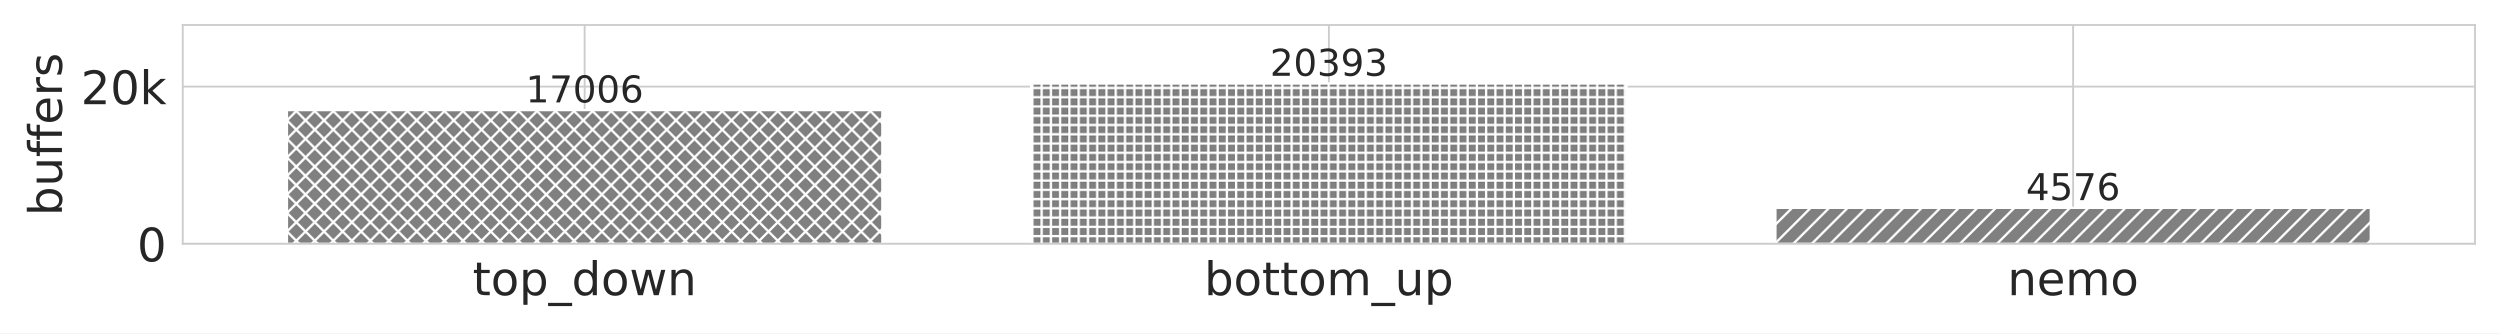
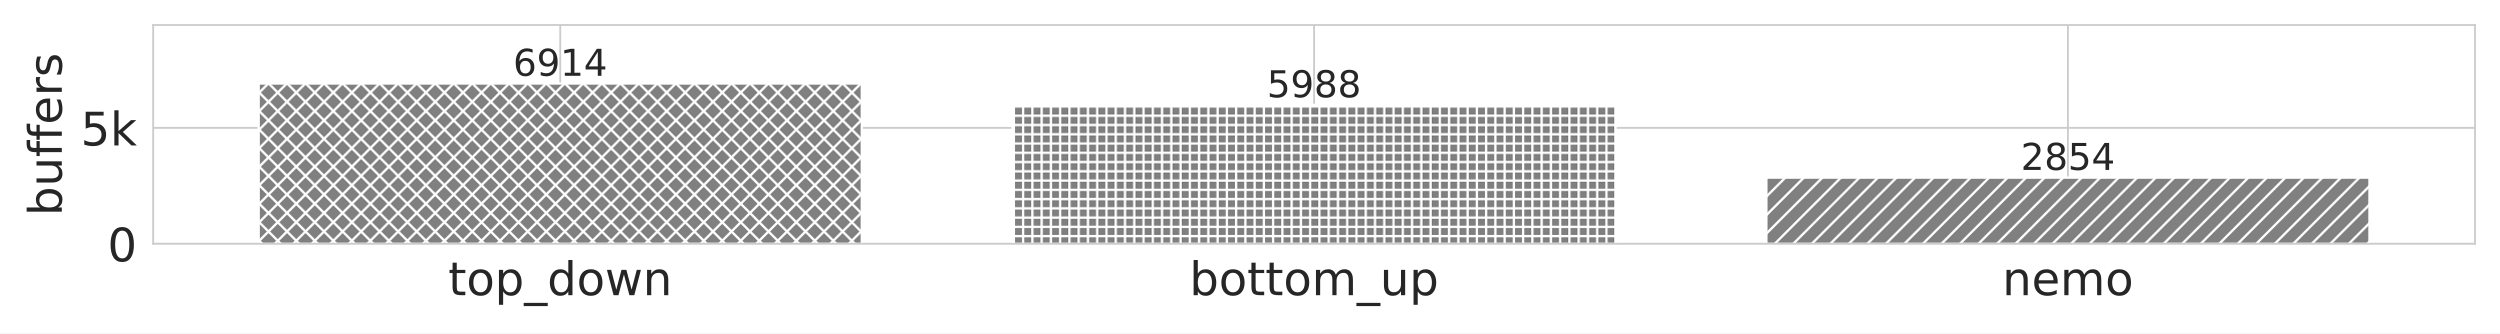
<svg xmlns="http://www.w3.org/2000/svg" xmlns:xlink="http://www.w3.org/1999/xlink" width="1080pt" height="144pt" viewBox="0 0 1080 144" version="1.1">
  <defs>
    <style type="text/css">*{stroke-linejoin: round; stroke-linecap: butt}</style>
  </defs>
  <g id="figure_1">
    <g id="patch_1">
      <path d="M 0 144  L 1080 144  L 1080 0  L 0 0  z " style="fill: #ffffff" />
    </g>
    <g id="axes_1">
      <g id="patch_2">
-         <path d="M 78.95 105.32  L 1069.2 105.32  L 1069.2 10.8  L 78.95 10.8  z " style="fill: #ffffff" />
+         <path d="M 66.17 105.32  L 1069.2 105.32  L 1069.2 10.8  L 66.17 10.8  z " style="fill: #ffffff" />
      </g>
      <g id="matplotlib.axis_1">
        <g id="xtick_1">
          <g id="line2d_1">
-             <path d="M 252.565 105.32  L 252.565 10.8  " clip-path="url(#p9ea3d83839)" style="fill: none; stroke: #cccccc; stroke-width: 0.8; stroke-linecap: round" />
+             <path d="M 242.026 105.32  L 242.026 10.8  " clip-path="url(#pe66ab3995e)" style="fill: none; stroke: #cccccc; stroke-width: 0.8; stroke-linecap: round" />
          </g>
          <g id="text_1">
-             <g style="fill: #262626" transform="translate(204.1949 127.5169) scale(0.2 -0.2)">
+             <g style="fill: #262626" transform="translate(193.6556 127.5169) scale(0.2 -0.2)">
              <defs>
                <path id="DejaVuSans-74" d="M 1172 4494  L 1172 3500  L 2356 3500  L 2356 3053  L 1172 3053  L 1172 1153  Q 1172 725 1289 603  Q 1406 481 1766 481  L 2356 481  L 2356 0  L 1766 0  Q 1100 0 847 248  Q 594 497 594 1153  L 594 3053  L 172 3053  L 172 3500  L 594 3500  L 594 4494  L 1172 4494  z " transform="scale(0.015625)" />
                <path id="DejaVuSans-6f" d="M 1959 3097  Q 1497 3097 1228 2736  Q 959 2375 959 1747  Q 959 1119 1226 758  Q 1494 397 1959 397  Q 2419 397 2687 759  Q 2956 1122 2956 1747  Q 2956 2369 2687 2733  Q 2419 3097 1959 3097  z M 1959 3584  Q 2709 3584 3137 3096  Q 3566 2609 3566 1747  Q 3566 888 3137 398  Q 2709 -91 1959 -91  Q 1206 -91 779 398  Q 353 888 353 1747  Q 353 2609 779 3096  Q 1206 3584 1959 3584  z " transform="scale(0.015625)" />
                <path id="DejaVuSans-70" d="M 1159 525  L 1159 -1331  L 581 -1331  L 581 3500  L 1159 3500  L 1159 2969  Q 1341 3281 1617 3432  Q 1894 3584 2278 3584  Q 2916 3584 3314 3078  Q 3713 2572 3713 1747  Q 3713 922 3314 415  Q 2916 -91 2278 -91  Q 1894 -91 1617 61  Q 1341 213 1159 525  z M 3116 1747  Q 3116 2381 2855 2742  Q 2594 3103 2138 3103  Q 1681 3103 1420 2742  Q 1159 2381 1159 1747  Q 1159 1113 1420 752  Q 1681 391 2138 391  Q 2594 391 2855 752  Q 3116 1113 3116 1747  z " transform="scale(0.015625)" />
                <path id="DejaVuSans-5f" d="M 3263 -1063  L 3263 -1509  L -63 -1509  L -63 -1063  L 3263 -1063  z " transform="scale(0.015625)" />
                <path id="DejaVuSans-64" d="M 2906 2969  L 2906 4863  L 3481 4863  L 3481 0  L 2906 0  L 2906 525  Q 2725 213 2448 61  Q 2172 -91 1784 -91  Q 1150 -91 751 415  Q 353 922 353 1747  Q 353 2572 751 3078  Q 1150 3584 1784 3584  Q 2172 3584 2448 3432  Q 2725 3281 2906 2969  z M 947 1747  Q 947 1113 1208 752  Q 1469 391 1925 391  Q 2381 391 2643 752  Q 2906 1113 2906 1747  Q 2906 2381 2643 2742  Q 2381 3103 1925 3103  Q 1469 3103 1208 2742  Q 947 2381 947 1747  z " transform="scale(0.015625)" />
                <path id="DejaVuSans-77" d="M 269 3500  L 844 3500  L 1563 769  L 2278 3500  L 2956 3500  L 3675 769  L 4391 3500  L 4966 3500  L 4050 0  L 3372 0  L 2619 2869  L 1863 0  L 1184 0  L 269 3500  z " transform="scale(0.015625)" />
                <path id="DejaVuSans-6e" d="M 3513 2113  L 3513 0  L 2938 0  L 2938 2094  Q 2938 2591 2744 2837  Q 2550 3084 2163 3084  Q 1697 3084 1428 2787  Q 1159 2491 1159 1978  L 1159 0  L 581 0  L 581 3500  L 1159 3500  L 1159 2956  Q 1366 3272 1645 3428  Q 1925 3584 2291 3584  Q 2894 3584 3203 3211  Q 3513 2838 3513 2113  z " transform="scale(0.015625)" />
              </defs>
              <use xlink:href="#DejaVuSans-74" />
              <use xlink:href="#DejaVuSans-6f" x="39.209" />
              <use xlink:href="#DejaVuSans-70" x="100.391" />
              <use xlink:href="#DejaVuSans-5f" x="163.867" />
              <use xlink:href="#DejaVuSans-64" x="213.867" />
              <use xlink:href="#DejaVuSans-6f" x="277.344" />
              <use xlink:href="#DejaVuSans-77" x="338.525" />
              <use xlink:href="#DejaVuSans-6e" x="420.312" />
            </g>
          </g>
        </g>
        <g id="xtick_2">
          <g id="line2d_2">
-             <path d="M 574.075 105.32  L 574.075 10.8  " clip-path="url(#p9ea3d83839)" style="fill: none; stroke: #cccccc; stroke-width: 0.8; stroke-linecap: round" />
+             <path d="M 567.685 105.32  L 567.685 10.8  " clip-path="url(#pe66ab3995e)" style="fill: none; stroke: #cccccc; stroke-width: 0.8; stroke-linecap: round" />
          </g>
          <g id="text_2">
-             <g style="fill: #262626" transform="translate(520.2219 127.5169) scale(0.2 -0.2)">
+             <g style="fill: #262626" transform="translate(513.8319 127.5169) scale(0.2 -0.2)">
              <defs>
                <path id="DejaVuSans-62" d="M 3116 1747  Q 3116 2381 2855 2742  Q 2594 3103 2138 3103  Q 1681 3103 1420 2742  Q 1159 2381 1159 1747  Q 1159 1113 1420 752  Q 1681 391 2138 391  Q 2594 391 2855 752  Q 3116 1113 3116 1747  z M 1159 2969  Q 1341 3281 1617 3432  Q 1894 3584 2278 3584  Q 2916 3584 3314 3078  Q 3713 2572 3713 1747  Q 3713 922 3314 415  Q 2916 -91 2278 -91  Q 1894 -91 1617 61  Q 1341 213 1159 525  L 1159 0  L 581 0  L 581 4863  L 1159 4863  L 1159 2969  z " transform="scale(0.015625)" />
                <path id="DejaVuSans-6d" d="M 3328 2828  Q 3544 3216 3844 3400  Q 4144 3584 4550 3584  Q 5097 3584 5394 3201  Q 5691 2819 5691 2113  L 5691 0  L 5113 0  L 5113 2094  Q 5113 2597 4934 2840  Q 4756 3084 4391 3084  Q 3944 3084 3684 2787  Q 3425 2491 3425 1978  L 3425 0  L 2847 0  L 2847 2094  Q 2847 2600 2669 2842  Q 2491 3084 2119 3084  Q 1678 3084 1418 2786  Q 1159 2488 1159 1978  L 1159 0  L 581 0  L 581 3500  L 1159 3500  L 1159 2956  Q 1356 3278 1631 3431  Q 1906 3584 2284 3584  Q 2666 3584 2933 3390  Q 3200 3197 3328 2828  z " transform="scale(0.015625)" />
                <path id="DejaVuSans-75" d="M 544 1381  L 544 3500  L 1119 3500  L 1119 1403  Q 1119 906 1312 657  Q 1506 409 1894 409  Q 2359 409 2629 706  Q 2900 1003 2900 1516  L 2900 3500  L 3475 3500  L 3475 0  L 2900 0  L 2900 538  Q 2691 219 2414 64  Q 2138 -91 1772 -91  Q 1169 -91 856 284  Q 544 659 544 1381  z M 1991 3584  L 1991 3584  z " transform="scale(0.015625)" />
              </defs>
              <use xlink:href="#DejaVuSans-62" />
              <use xlink:href="#DejaVuSans-6f" x="63.477" />
              <use xlink:href="#DejaVuSans-74" x="124.658" />
              <use xlink:href="#DejaVuSans-74" x="163.867" />
              <use xlink:href="#DejaVuSans-6f" x="203.076" />
              <use xlink:href="#DejaVuSans-6d" x="264.258" />
              <use xlink:href="#DejaVuSans-5f" x="361.67" />
              <use xlink:href="#DejaVuSans-75" x="411.67" />
              <use xlink:href="#DejaVuSans-70" x="475.049" />
            </g>
          </g>
        </g>
        <g id="xtick_3">
          <g id="line2d_3">
-             <path d="M 895.585 105.32  L 895.585 10.8  " clip-path="url(#p9ea3d83839)" style="fill: none; stroke: #cccccc; stroke-width: 0.8; stroke-linecap: round" />
+             <path d="M 893.344 105.32  L 893.344 10.8  " clip-path="url(#pe66ab3995e)" style="fill: none; stroke: #cccccc; stroke-width: 0.8; stroke-linecap: round" />
          </g>
          <g id="text_3">
-             <g style="fill: #262626" transform="translate(867.2347 127.5169) scale(0.2 -0.2)">
+             <g style="fill: #262626" transform="translate(864.9941 127.5169) scale(0.2 -0.2)">
              <defs>
                <path id="DejaVuSans-65" d="M 3597 1894  L 3597 1613  L 953 1613  Q 991 1019 1311 708  Q 1631 397 2203 397  Q 2534 397 2845 478  Q 3156 559 3463 722  L 3463 178  Q 3153 47 2828 -22  Q 2503 -91 2169 -91  Q 1331 -91 842 396  Q 353 884 353 1716  Q 353 2575 817 3079  Q 1281 3584 2069 3584  Q 2775 3584 3186 3129  Q 3597 2675 3597 1894  z M 3022 2063  Q 3016 2534 2758 2815  Q 2500 3097 2075 3097  Q 1594 3097 1305 2825  Q 1016 2553 972 2059  L 3022 2063  z " transform="scale(0.015625)" />
              </defs>
              <use xlink:href="#DejaVuSans-6e" />
              <use xlink:href="#DejaVuSans-65" x="63.379" />
              <use xlink:href="#DejaVuSans-6d" x="124.902" />
              <use xlink:href="#DejaVuSans-6f" x="222.314" />
            </g>
          </g>
        </g>
      </g>
      <g id="matplotlib.axis_2">
        <g id="ytick_1">
          <g id="line2d_4">
-             <path d="M 78.95 105.32  L 1069.2 105.32  " clip-path="url(#p9ea3d83839)" style="fill: none; stroke: #cccccc; stroke-width: 0.8; stroke-linecap: round" />
+             <path d="M 66.17 105.32  L 1069.2 105.32  " clip-path="url(#pe66ab3995e)" style="fill: none; stroke: #cccccc; stroke-width: 0.8; stroke-linecap: round" />
          </g>
          <g id="text_4">
-             <g style="fill: #262626" transform="translate(59.225 112.9184) scale(0.2 -0.2)">
+             <g style="fill: #262626" transform="translate(46.445 112.9184) scale(0.2 -0.2)">
              <defs>
                <path id="DejaVuSans-30" d="M 2034 4250  Q 1547 4250 1301 3770  Q 1056 3291 1056 2328  Q 1056 1369 1301 889  Q 1547 409 2034 409  Q 2525 409 2770 889  Q 3016 1369 3016 2328  Q 3016 3291 2770 3770  Q 2525 4250 2034 4250  z M 2034 4750  Q 2819 4750 3233 4129  Q 3647 3509 3647 2328  Q 3647 1150 3233 529  Q 2819 -91 2034 -91  Q 1250 -91 836 529  Q 422 1150 422 2328  Q 422 3509 836 4129  Q 1250 4750 2034 4750  z " transform="scale(0.015625)" />
              </defs>
              <use xlink:href="#DejaVuSans-30" />
            </g>
          </g>
        </g>
        <g id="ytick_2">
          <g id="line2d_5">
-             <path d="M 78.95 37.409  L 1069.2 37.409  " clip-path="url(#p9ea3d83839)" style="fill: none; stroke: #cccccc; stroke-width: 0.8; stroke-linecap: round" />
+             <path d="M 66.17 55.244  L 1069.2 55.244  " clip-path="url(#pe66ab3995e)" style="fill: none; stroke: #cccccc; stroke-width: 0.8; stroke-linecap: round" />
          </g>
          <g id="text_5">
-             <g style="fill: #262626" transform="translate(34.91875 45.00747) scale(0.2 -0.2)">
-               <defs>
-                 <path id="DejaVuSans-32" d="M 1228 531  L 3431 531  L 3431 0  L 469 0  L 469 531  Q 828 903 1448 1529  Q 2069 2156 2228 2338  Q 2531 2678 2651 2914  Q 2772 3150 2772 3378  Q 2772 3750 2511 3984  Q 2250 4219 1831 4219  Q 1534 4219 1204 4116  Q 875 4013 500 3803  L 500 4441  Q 881 4594 1212 4672  Q 1544 4750 1819 4750  Q 2544 4750 2975 4387  Q 3406 4025 3406 3419  Q 3406 3131 3298 2873  Q 3191 2616 2906 2266  Q 2828 2175 2409 1742  Q 1991 1309 1228 531  z " transform="scale(0.015625)" />
+             <g style="fill: #262626" transform="translate(34.86375 62.8422) scale(0.2 -0.2)">
+               <defs>
+                 <path id="DejaVuSans-35" d="M 691 4666  L 3169 4666  L 3169 4134  L 1269 4134  L 1269 2991  Q 1406 3038 1543 3061  Q 1681 3084 1819 3084  Q 2600 3084 3056 2656  Q 3513 2228 3513 1497  Q 3513 744 3044 326  Q 2575 -91 1722 -91  Q 1428 -91 1123 -41  Q 819 9 494 109  L 494 744  Q 775 591 1075 516  Q 1375 441 1709 441  Q 2250 441 2565 725  Q 2881 1009 2881 1497  Q 2881 1984 2565 2268  Q 2250 2553 1709 2553  Q 1456 2553 1204 2497  Q 953 2441 691 2322  L 691 4666  z " transform="scale(0.015625)" />
                <path id="DejaVuSans-6b" d="M 581 4863  L 1159 4863  L 1159 1991  L 2875 3500  L 3609 3500  L 1753 1863  L 3688 0  L 2938 0  L 1159 1709  L 1159 0  L 581 0  L 581 4863  z " transform="scale(0.015625)" />
              </defs>
-               <use xlink:href="#DejaVuSans-32" />
-               <use xlink:href="#DejaVuSans-30" x="63.623" />
-               <use xlink:href="#DejaVuSans-6b" x="127.246" />
+               <use xlink:href="#DejaVuSans-35" />
+               <use xlink:href="#DejaVuSans-6b" x="63.623" />
            </g>
          </g>
        </g>
        <g id="text_6">
-           <g style="fill: #262626" transform="translate(26.75937 93.26) rotate(-90) scale(0.2 -0.2)">
+           <g style="fill: #262626" transform="translate(26.70437 93.26) rotate(-90) scale(0.2 -0.2)">
            <defs>
              <path id="DejaVuSans-66" d="M 2375 4863  L 2375 4384  L 1825 4384  Q 1516 4384 1395 4259  Q 1275 4134 1275 3809  L 1275 3500  L 2222 3500  L 2222 3053  L 1275 3053  L 1275 0  L 697 0  L 697 3053  L 147 3053  L 147 3500  L 697 3500  L 697 3744  Q 697 4328 969 4595  Q 1241 4863 1831 4863  L 2375 4863  z " transform="scale(0.015625)" />
              <path id="DejaVuSans-72" d="M 2631 2963  Q 2534 3019 2420 3045  Q 2306 3072 2169 3072  Q 1681 3072 1420 2755  Q 1159 2438 1159 1844  L 1159 0  L 581 0  L 581 3500  L 1159 3500  L 1159 2956  Q 1341 3275 1631 3429  Q 1922 3584 2338 3584  Q 2397 3584 2469 3576  Q 2541 3569 2628 3553  L 2631 2963  z " transform="scale(0.015625)" />
              <path id="DejaVuSans-73" d="M 2834 3397  L 2834 2853  Q 2591 2978 2328 3040  Q 2066 3103 1784 3103  Q 1356 3103 1142 2972  Q 928 2841 928 2578  Q 928 2378 1081 2264  Q 1234 2150 1697 2047  L 1894 2003  Q 2506 1872 2764 1633  Q 3022 1394 3022 966  Q 3022 478 2636 193  Q 2250 -91 1575 -91  Q 1294 -91 989 -36  Q 684 19 347 128  L 347 722  Q 666 556 975 473  Q 1284 391 1588 391  Q 1994 391 2212 530  Q 2431 669 2431 922  Q 2431 1156 2273 1281  Q 2116 1406 1581 1522  L 1381 1569  Q 847 1681 609 1914  Q 372 2147 372 2553  Q 372 3047 722 3315  Q 1072 3584 1716 3584  Q 2034 3584 2315 3537  Q 2597 3491 2834 3397  z " transform="scale(0.015625)" />
            </defs>
            <use xlink:href="#DejaVuSans-62" />
            <use xlink:href="#DejaVuSans-75" x="63.477" />
            <use xlink:href="#DejaVuSans-66" x="126.855" />
            <use xlink:href="#DejaVuSans-66" x="162.061" />
            <use xlink:href="#DejaVuSans-65" x="197.266" />
            <use xlink:href="#DejaVuSans-72" x="258.789" />
            <use xlink:href="#DejaVuSans-73" x="299.902" />
          </g>
        </g>
      </g>
      <g id="patch_3">
-         <path d="M 123.961 105.32  L 381.169 105.32  L 381.169 47.575  L 123.961 47.575  z " clip-path="url(#p9ea3d83839)" style="fill: url(#h9a357136a7); stroke: #ffffff; stroke-linejoin: miter" />
+         <path d="M 111.762 105.32  L 372.29 105.32  L 372.29 36.075  L 111.762 36.075  z " clip-path="url(#pe66ab3995e)" style="fill: url(#h5b39e851a1); stroke: #ffffff; stroke-linejoin: miter" />
      </g>
      <g id="patch_4">
-         <path d="M 445.471 105.32  L 702.679 105.32  L 702.679 36.075  L 445.471 36.075  z " clip-path="url(#p9ea3d83839)" style="fill: url(#h953290f318); stroke: #ffffff; stroke-linejoin: miter" />
+         <path d="M 437.421 105.32  L 697.949 105.32  L 697.949 45.349  L 437.421 45.349  z " clip-path="url(#pe66ab3995e)" style="fill: url(#h6be96d6984); stroke: #ffffff; stroke-linejoin: miter" />
      </g>
      <g id="patch_5">
-         <path d="M 766.981 105.32  L 1024.189 105.32  L 1024.189 89.782  L 766.981 89.782  z " clip-path="url(#p9ea3d83839)" style="fill: url(#hd1d4523c09); stroke: #ffffff; stroke-linejoin: miter" />
+         <path d="M 763.08 105.32  L 1023.608 105.32  L 1023.608 76.736  L 763.08 76.736  z " clip-path="url(#pe66ab3995e)" style="fill: url(#hc50bd8c8eb); stroke: #ffffff; stroke-linejoin: miter" />
      </g>
      <g id="patch_6">
-         <path d="M 78.95 105.32  L 78.95 10.8  " style="fill: none; stroke: #cccccc; stroke-width: 0.8; stroke-linejoin: miter; stroke-linecap: square" />
+         <path d="M 66.17 105.32  L 66.17 10.8  " style="fill: none; stroke: #cccccc; stroke-width: 0.8; stroke-linejoin: miter; stroke-linecap: square" />
      </g>
      <g id="patch_7">
        <path d="M 1069.2 105.32  L 1069.2 10.8  " style="fill: none; stroke: #cccccc; stroke-width: 0.8; stroke-linejoin: miter; stroke-linecap: square" />
      </g>
      <g id="patch_8">
-         <path d="M 78.95 105.32  L 1069.2 105.32  " style="fill: none; stroke: #cccccc; stroke-width: 0.8; stroke-linejoin: miter; stroke-linecap: square" />
+         <path d="M 66.17 105.32  L 1069.2 105.32  " style="fill: none; stroke: #cccccc; stroke-width: 0.8; stroke-linejoin: miter; stroke-linecap: square" />
      </g>
      <g id="patch_9">
-         <path d="M 78.95 10.8  L 1069.2 10.8  " style="fill: none; stroke: #cccccc; stroke-width: 0.8; stroke-linejoin: miter; stroke-linecap: square" />
+         <path d="M 66.17 10.8  L 1069.2 10.8  " style="fill: none; stroke: #cccccc; stroke-width: 0.8; stroke-linejoin: miter; stroke-linecap: square" />
      </g>
      <g id="text_7">
-         <g style="fill: #262626" transform="translate(227.1153 44.2478) scale(0.16 -0.16)">
+         <g style="fill: #262626" transform="translate(221.6659 32.74708) scale(0.16 -0.16)">
          <defs>
+             <path id="DejaVuSans-36" d="M 2113 2584  Q 1688 2584 1439 2293  Q 1191 2003 1191 1497  Q 1191 994 1439 701  Q 1688 409 2113 409  Q 2538 409 2786 701  Q 3034 994 3034 1497  Q 3034 2003 2786 2293  Q 2538 2584 2113 2584  z M 3366 4563  L 3366 3988  Q 3128 4100 2886 4159  Q 2644 4219 2406 4219  Q 1781 4219 1451 3797  Q 1122 3375 1075 2522  Q 1259 2794 1537 2939  Q 1816 3084 2150 3084  Q 2853 3084 3261 2657  Q 3669 2231 3669 1497  Q 3669 778 3244 343  Q 2819 -91 2113 -91  Q 1303 -91 875 529  Q 447 1150 447 2328  Q 447 3434 972 4092  Q 1497 4750 2381 4750  Q 2619 4750 2861 4703  Q 3103 4656 3366 4563  z " transform="scale(0.015625)" />
+             <path id="DejaVuSans-39" d="M 703 97  L 703 672  Q 941 559 1184 500  Q 1428 441 1663 441  Q 2288 441 2617 861  Q 2947 1281 2994 2138  Q 2813 1869 2534 1725  Q 2256 1581 1919 1581  Q 1219 1581 811 2004  Q 403 2428 403 3163  Q 403 3881 828 4315  Q 1253 4750 1959 4750  Q 2769 4750 3195 4129  Q 3622 3509 3622 2328  Q 3622 1225 3098 567  Q 2575 -91 1691 -91  Q 1453 -91 1209 -44  Q 966 3 703 97  z M 1959 2075  Q 2384 2075 2632 2365  Q 2881 2656 2881 3163  Q 2881 3666 2632 3958  Q 2384 4250 1959 4250  Q 1534 4250 1286 3958  Q 1038 3666 1038 3163  Q 1038 2656 1286 2365  Q 1534 2075 1959 2075  z " transform="scale(0.015625)" />
            <path id="DejaVuSans-31" d="M 794 531  L 1825 531  L 1825 4091  L 703 3866  L 703 4441  L 1819 4666  L 2450 4666  L 2450 531  L 3481 531  L 3481 0  L 794 0  L 794 531  z " transform="scale(0.015625)" />
-             <path id="DejaVuSans-37" d="M 525 4666  L 3525 4666  L 3525 4397  L 1831 0  L 1172 0  L 2766 4134  L 525 4134  L 525 4666  z " transform="scale(0.015625)" />
-             <path id="DejaVuSans-36" d="M 2113 2584  Q 1688 2584 1439 2293  Q 1191 2003 1191 1497  Q 1191 994 1439 701  Q 1688 409 2113 409  Q 2538 409 2786 701  Q 3034 994 3034 1497  Q 3034 2003 2786 2293  Q 2538 2584 2113 2584  z M 3366 4563  L 3366 3988  Q 3128 4100 2886 4159  Q 2644 4219 2406 4219  Q 1781 4219 1451 3797  Q 1122 3375 1075 2522  Q 1259 2794 1537 2939  Q 1816 3084 2150 3084  Q 2853 3084 3261 2657  Q 3669 2231 3669 1497  Q 3669 778 3244 343  Q 2819 -91 2113 -91  Q 1303 -91 875 529  Q 447 1150 447 2328  Q 447 3434 972 4092  Q 1497 4750 2381 4750  Q 2619 4750 2861 4703  Q 3103 4656 3366 4563  z " transform="scale(0.015625)" />
+             <path id="DejaVuSans-34" d="M 2419 4116  L 825 1625  L 2419 1625  L 2419 4116  z M 2253 4666  L 3047 4666  L 3047 1625  L 3713 1625  L 3713 1100  L 3047 1100  L 3047 0  L 2419 0  L 2419 1100  L 313 1100  L 313 1709  L 2253 4666  z " transform="scale(0.015625)" />
          </defs>
-           <use xlink:href="#DejaVuSans-31" />
-           <use xlink:href="#DejaVuSans-37" x="63.623" />
-           <use xlink:href="#DejaVuSans-30" x="127.246" />
-           <use xlink:href="#DejaVuSans-30" x="190.869" />
-           <use xlink:href="#DejaVuSans-36" x="254.492" />
+           <use xlink:href="#DejaVuSans-36" />
+           <use xlink:href="#DejaVuSans-39" x="63.623" />
+           <use xlink:href="#DejaVuSans-31" x="127.246" />
+           <use xlink:href="#DejaVuSans-34" x="190.869" />
        </g>
      </g>
      <g id="text_8">
-         <g style="fill: #262626" transform="translate(548.625 32.74708) scale(0.16 -0.16)">
+         <g style="fill: #262626" transform="translate(547.325 42.0212) scale(0.16 -0.16)">
          <defs>
-             <path id="DejaVuSans-33" d="M 2597 2516  Q 3050 2419 3304 2112  Q 3559 1806 3559 1356  Q 3559 666 3084 287  Q 2609 -91 1734 -91  Q 1441 -91 1130 -33  Q 819 25 488 141  L 488 750  Q 750 597 1062 519  Q 1375 441 1716 441  Q 2309 441 2620 675  Q 2931 909 2931 1356  Q 2931 1769 2642 2001  Q 2353 2234 1838 2234  L 1294 2234  L 1294 2753  L 1863 2753  Q 2328 2753 2575 2939  Q 2822 3125 2822 3475  Q 2822 3834 2567 4026  Q 2313 4219 1838 4219  Q 1578 4219 1281 4162  Q 984 4106 628 3988  L 628 4550  Q 988 4650 1302 4700  Q 1616 4750 1894 4750  Q 2613 4750 3031 4423  Q 3450 4097 3450 3541  Q 3450 3153 3228 2886  Q 3006 2619 2597 2516  z " transform="scale(0.015625)" />
-             <path id="DejaVuSans-39" d="M 703 97  L 703 672  Q 941 559 1184 500  Q 1428 441 1663 441  Q 2288 441 2617 861  Q 2947 1281 2994 2138  Q 2813 1869 2534 1725  Q 2256 1581 1919 1581  Q 1219 1581 811 2004  Q 403 2428 403 3163  Q 403 3881 828 4315  Q 1253 4750 1959 4750  Q 2769 4750 3195 4129  Q 3622 3509 3622 2328  Q 3622 1225 3098 567  Q 2575 -91 1691 -91  Q 1453 -91 1209 -44  Q 966 3 703 97  z M 1959 2075  Q 2384 2075 2632 2365  Q 2881 2656 2881 3163  Q 2881 3666 2632 3958  Q 2384 4250 1959 4250  Q 1534 4250 1286 3958  Q 1038 3666 1038 3163  Q 1038 2656 1286 2365  Q 1534 2075 1959 2075  z " transform="scale(0.015625)" />
+             <path id="DejaVuSans-38" d="M 2034 2216  Q 1584 2216 1326 1975  Q 1069 1734 1069 1313  Q 1069 891 1326 650  Q 1584 409 2034 409  Q 2484 409 2743 651  Q 3003 894 3003 1313  Q 3003 1734 2745 1975  Q 2488 2216 2034 2216  z M 1403 2484  Q 997 2584 770 2862  Q 544 3141 544 3541  Q 544 4100 942 4425  Q 1341 4750 2034 4750  Q 2731 4750 3128 4425  Q 3525 4100 3525 3541  Q 3525 3141 3298 2862  Q 3072 2584 2669 2484  Q 3125 2378 3379 2068  Q 3634 1759 3634 1313  Q 3634 634 3220 271  Q 2806 -91 2034 -91  Q 1263 -91 848 271  Q 434 634 434 1313  Q 434 1759 690 2068  Q 947 2378 1403 2484  z M 1172 3481  Q 1172 3119 1398 2916  Q 1625 2713 2034 2713  Q 2441 2713 2670 2916  Q 2900 3119 2900 3481  Q 2900 3844 2670 4047  Q 2441 4250 2034 4250  Q 1625 4250 1398 4047  Q 1172 3844 1172 3481  z " transform="scale(0.015625)" />
+           </defs>
+           <use xlink:href="#DejaVuSans-35" />
+           <use xlink:href="#DejaVuSans-39" x="63.623" />
+           <use xlink:href="#DejaVuSans-38" x="127.246" />
+           <use xlink:href="#DejaVuSans-38" x="190.869" />
+         </g>
+       </g>
+       <g id="text_9">
+         <g style="fill: #262626" transform="translate(872.9841 73.40898) scale(0.16 -0.16)">
+           <defs>
+             <path id="DejaVuSans-32" d="M 1228 531  L 3431 531  L 3431 0  L 469 0  L 469 531  Q 828 903 1448 1529  Q 2069 2156 2228 2338  Q 2531 2678 2651 2914  Q 2772 3150 2772 3378  Q 2772 3750 2511 3984  Q 2250 4219 1831 4219  Q 1534 4219 1204 4116  Q 875 4013 500 3803  L 500 4441  Q 881 4594 1212 4672  Q 1544 4750 1819 4750  Q 2544 4750 2975 4387  Q 3406 4025 3406 3419  Q 3406 3131 3298 2873  Q 3191 2616 2906 2266  Q 2828 2175 2409 1742  Q 1991 1309 1228 531  z " transform="scale(0.015625)" />
          </defs>
          <use xlink:href="#DejaVuSans-32" />
-           <use xlink:href="#DejaVuSans-30" x="63.623" />
-           <use xlink:href="#DejaVuSans-33" x="127.246" />
-           <use xlink:href="#DejaVuSans-39" x="190.869" />
-           <use xlink:href="#DejaVuSans-33" x="254.492" />
-         </g>
-       </g>
-       <g id="text_9">
-         <g style="fill: #262626" transform="translate(875.2247 86.45447) scale(0.16 -0.16)">
-           <defs>
-             <path id="DejaVuSans-34" d="M 2419 4116  L 825 1625  L 2419 1625  L 2419 4116  z M 2253 4666  L 3047 4666  L 3047 1625  L 3713 1625  L 3713 1100  L 3047 1100  L 3047 0  L 2419 0  L 2419 1100  L 313 1100  L 313 1709  L 2253 4666  z " transform="scale(0.015625)" />
-             <path id="DejaVuSans-35" d="M 691 4666  L 3169 4666  L 3169 4134  L 1269 4134  L 1269 2991  Q 1406 3038 1543 3061  Q 1681 3084 1819 3084  Q 2600 3084 3056 2656  Q 3513 2228 3513 1497  Q 3513 744 3044 326  Q 2575 -91 1722 -91  Q 1428 -91 1123 -41  Q 819 9 494 109  L 494 744  Q 775 591 1075 516  Q 1375 441 1709 441  Q 2250 441 2565 725  Q 2881 1009 2881 1497  Q 2881 1984 2565 2268  Q 2250 2553 1709 2553  Q 1456 2553 1204 2497  Q 953 2441 691 2322  L 691 4666  z " transform="scale(0.015625)" />
-           </defs>
-           <use xlink:href="#DejaVuSans-34" />
-           <use xlink:href="#DejaVuSans-35" x="63.623" />
-           <use xlink:href="#DejaVuSans-37" x="127.246" />
-           <use xlink:href="#DejaVuSans-36" x="190.869" />
+           <use xlink:href="#DejaVuSans-38" x="63.623" />
+           <use xlink:href="#DejaVuSans-35" x="127.246" />
+           <use xlink:href="#DejaVuSans-34" x="190.869" />
        </g>
      </g>
    </g>
  </g>
  <defs>
-     <clipPath id="p9ea3d83839">
-       <rect x="78.95" y="10.8" width="990.25" height="94.52" />
+     <clipPath id="pe66ab3995e">
+       <rect x="66.17" y="10.8" width="1003.03" height="94.52" />
    </clipPath>
  </defs>
  <defs>
-     <pattern id="h9a357136a7" patternUnits="userSpaceOnUse" x="0" y="0" width="72" height="72">
+     <pattern id="h5b39e851a1" patternUnits="userSpaceOnUse" x="0" y="0" width="72" height="72">
      <rect x="0" y="0" width="73" height="73" fill="#808080" />
      <path d="M -36 36  L 36 -36  M -32 40  L 40 -32  M -28 44  L 44 -28  M -24 48  L 48 -24  M -20 52  L 52 -20  M -16 56  L 56 -16  M -12 60  L 60 -12  M -8 64  L 64 -8  M -4 68  L 68 -4  M 0 72  L 72 0  M 4 76  L 76 4  M 8 80  L 80 8  M 12 84  L 84 12  M 16 88  L 88 16  M 20 92  L 92 20  M 24 96  L 96 24  M 28 100  L 100 28  M 32 104  L 104 32  M 36 108  L 108 36  M -36 36  L 36 108  M -32 32  L 40 104  M -28 28  L 44 100  M -24 24  L 48 96  M -20 20  L 52 92  M -16 16  L 56 88  M -12 12  L 60 84  M -8 8  L 64 80  M -4 4  L 68 76  M 0 0  L 72 72  M 4 -4  L 76 68  M 8 -8  L 80 64  M 12 -12  L 84 60  M 16 -16  L 88 56  M 20 -20  L 92 52  M 24 -24  L 96 48  M 28 -28  L 100 44  M 32 -32  L 104 40  M 36 -36  L 108 36  " style="fill: #ffffff; stroke: #ffffff; stroke-width: 1.0; stroke-linecap: butt; stroke-linejoin: miter" />
    </pattern>
-     <pattern id="h953290f318" patternUnits="userSpaceOnUse" x="0" y="0" width="72" height="72">
+     <pattern id="h6be96d6984" patternUnits="userSpaceOnUse" x="0" y="0" width="72" height="72">
      <rect x="0" y="0" width="73" height="73" fill="#808080" />
      <path d="M 0 70  L 72 70  M 0 66  L 72 66  M 0 62  L 72 62  M 0 58  L 72 58  M 0 54  L 72 54  M 0 50  L 72 50  M 0 46  L 72 46  M 0 42  L 72 42  M 0 38  L 72 38  M 0 34  L 72 34  M 0 30  L 72 30  M 0 26  L 72 26  M 0 22  L 72 22  M 0 18  L 72 18  M 0 14  L 72 14  M 0 10  L 72 10  M 0 6  L 72 6  M 0 2  L 72 2  M 2 72  L 2 0  M 6 72  L 6 0  M 10 72  L 10 0  M 14 72  L 14 0  M 18 72  L 18 0  M 22 72  L 22 0  M 26 72  L 26 0  M 30 72  L 30 0  M 34 72  L 34 0  M 38 72  L 38 0  M 42 72  L 42 0  M 46 72  L 46 0  M 50 72  L 50 0  M 54 72  L 54 0  M 58 72  L 58 0  M 62 72  L 62 0  M 66 72  L 66 0  M 70 72  L 70 0  " style="fill: #ffffff; stroke: #ffffff; stroke-width: 1.0; stroke-linecap: butt; stroke-linejoin: miter" />
    </pattern>
-     <pattern id="hd1d4523c09" patternUnits="userSpaceOnUse" x="0" y="0" width="72" height="72">
+     <pattern id="hc50bd8c8eb" patternUnits="userSpaceOnUse" x="0" y="0" width="72" height="72">
      <rect x="0" y="0" width="73" height="73" fill="#808080" />
      <path d="M -36 36  L 36 -36  M -32 40  L 40 -32  M -28 44  L 44 -28  M -24 48  L 48 -24  M -20 52  L 52 -20  M -16 56  L 56 -16  M -12 60  L 60 -12  M -8 64  L 64 -8  M -4 68  L 68 -4  M 0 72  L 72 0  M 4 76  L 76 4  M 8 80  L 80 8  M 12 84  L 84 12  M 16 88  L 88 16  M 20 92  L 92 20  M 24 96  L 96 24  M 28 100  L 100 28  M 32 104  L 104 32  M 36 108  L 108 36  " style="fill: #ffffff; stroke: #ffffff; stroke-width: 1.0; stroke-linecap: butt; stroke-linejoin: miter" />
    </pattern>
  </defs>
</svg>
